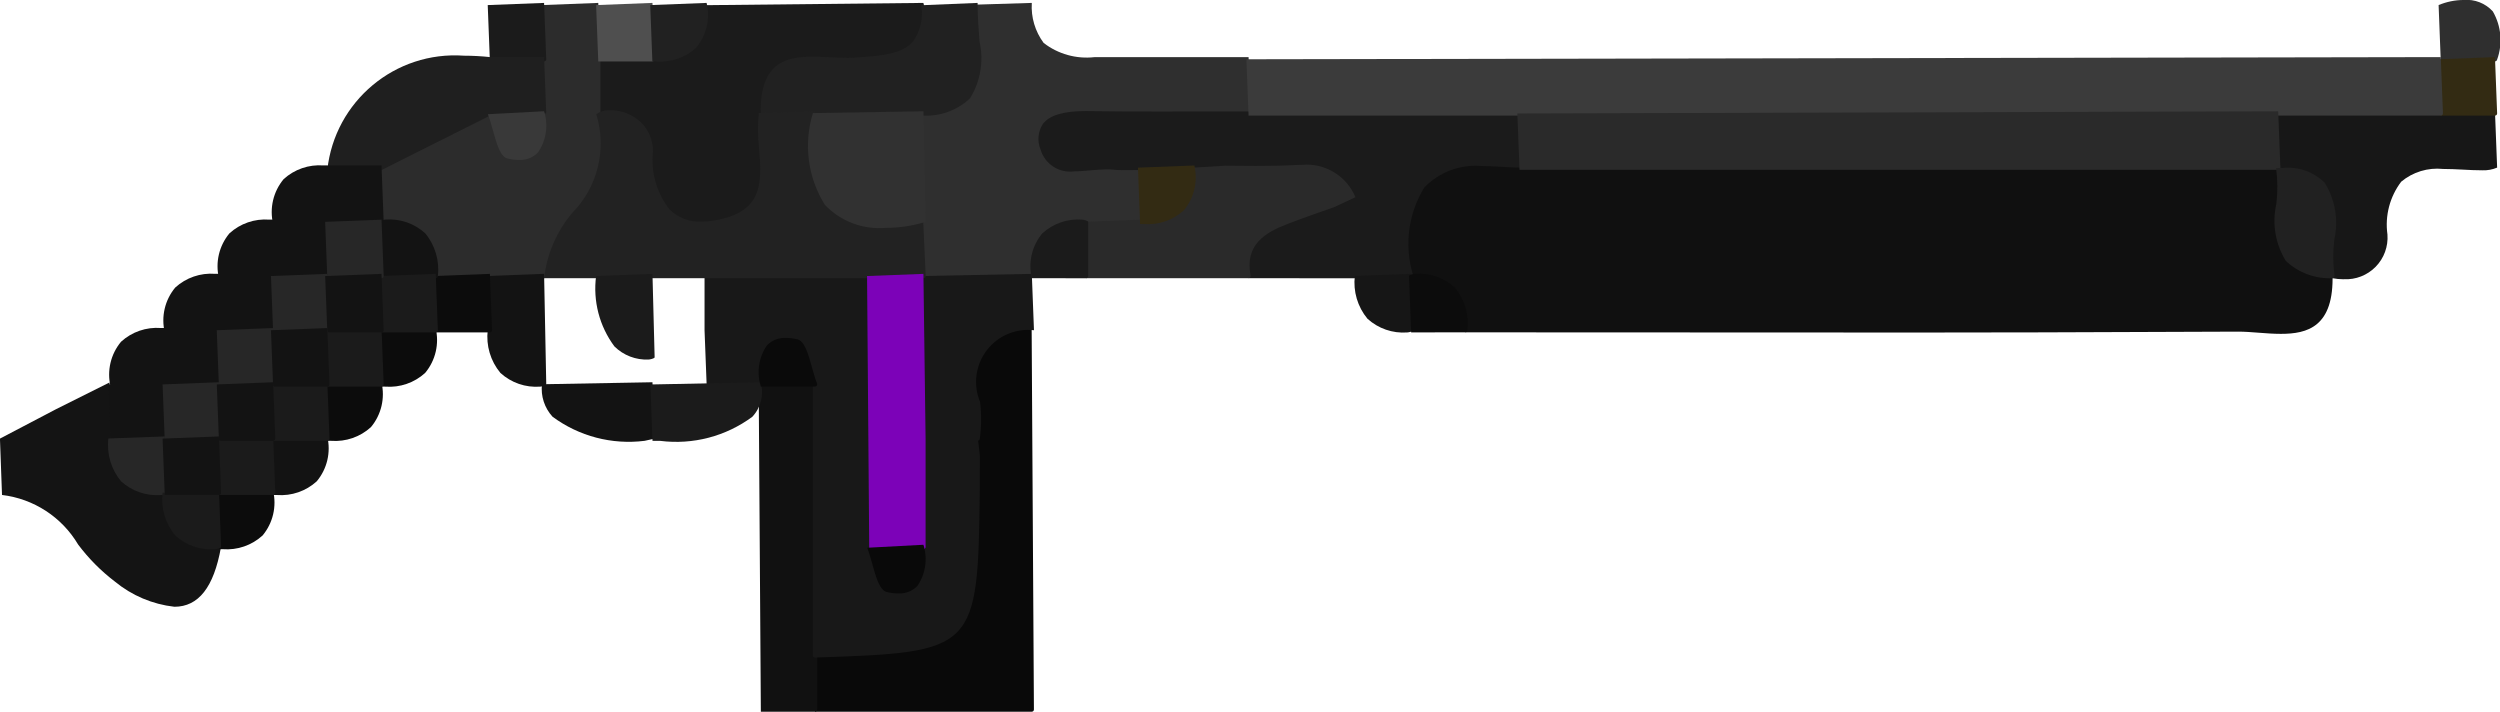
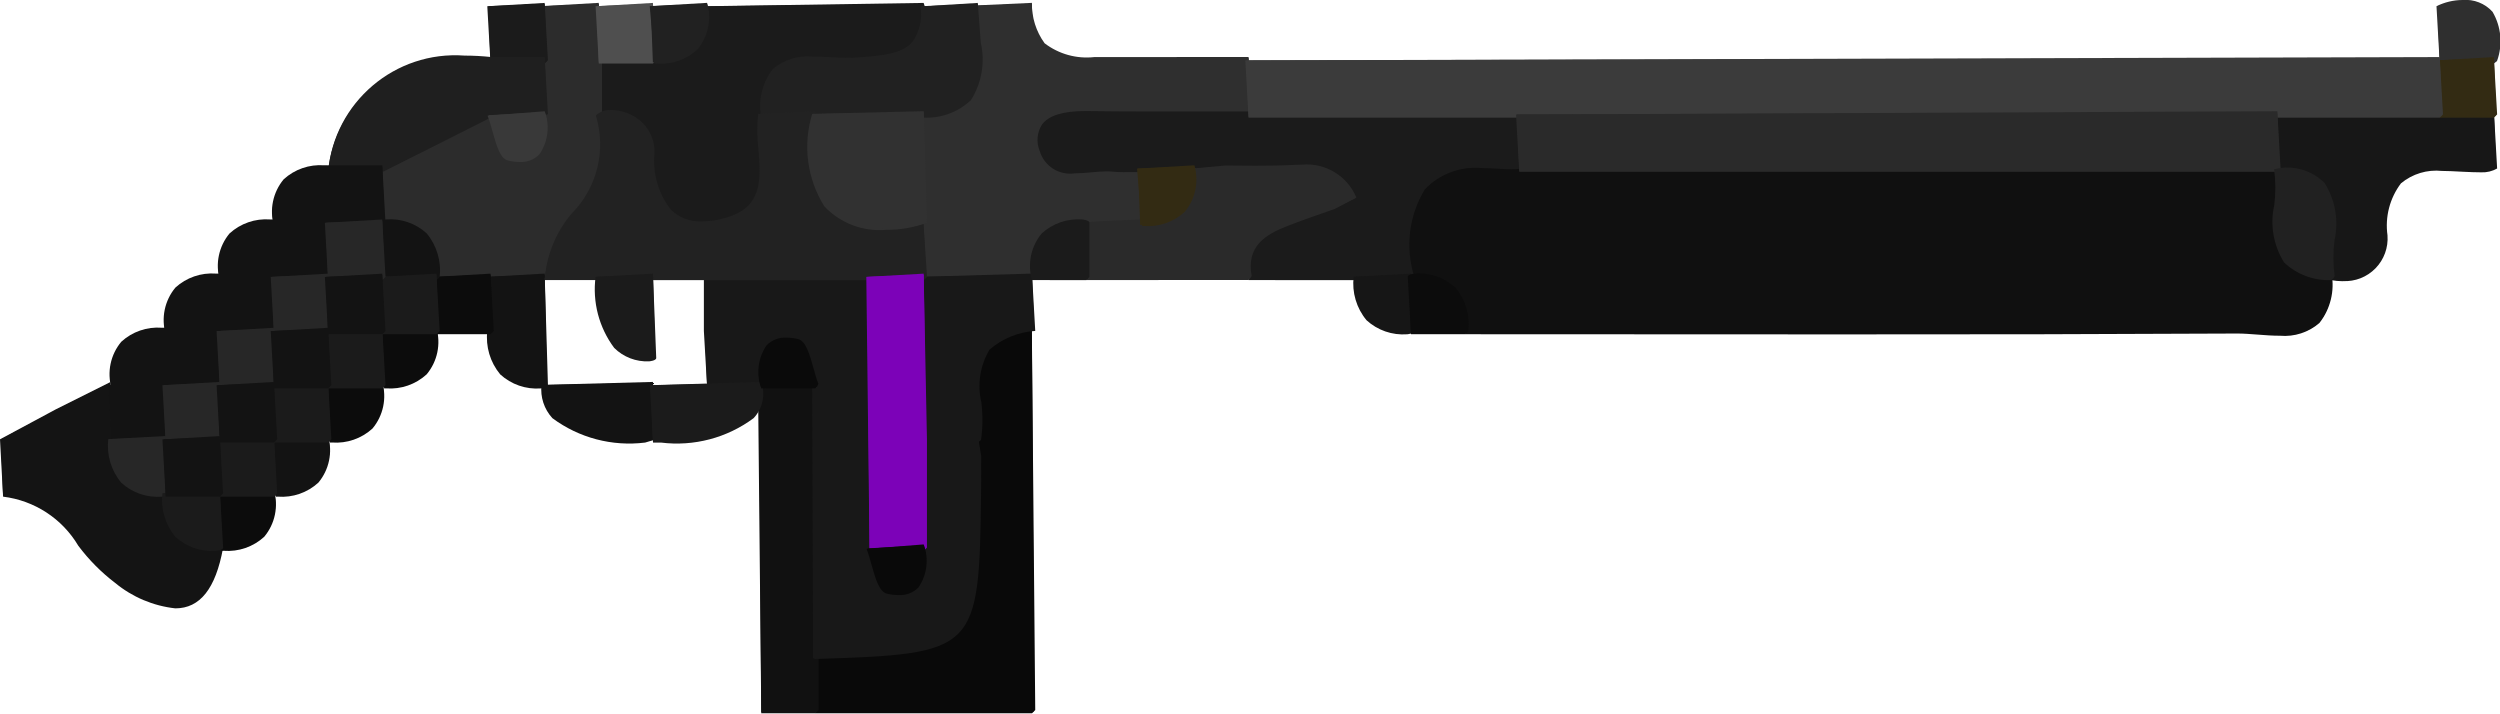
- <svg xmlns="http://www.w3.org/2000/svg" id="Layer_1" data-name="Layer 1" viewBox="0 0 46.133 13.134">
+ <svg xmlns="http://www.w3.org/2000/svg" id="Layer_1" data-name="Layer 1" viewBox="0 0 46.173 13.173">
  <defs>
    <style>.cls-1{fill:#2f2f2f;}.cls-2{fill:#1b1b1b;}.cls-3{fill:#2c2c2c;}.cls-4{fill:#090909;}.cls-5{fill:#141414;}.cls-6{fill:#171717;}.cls-7{fill:#111;}.cls-8{fill:#212121;}.cls-9{fill:#4f4f4f;}.cls-10{fill:#332b13;}.cls-11{fill:#101010;}.cls-12{fill:#2a2a2a;}.cls-13{fill:#181818;}.cls-14{fill:#161616;}.cls-15{fill:#0c0c0c;}.cls-16{fill:#131313;}.cls-17{fill:#1f1f1f;}.cls-18{fill:#3b3b3b;}.cls-19{fill:#222;}.cls-20{fill:#313131;}.cls-21{fill:#393939;}.cls-22{fill:#272727;}.cls-23{fill:#0a0a0a;}.cls-24{fill:#7c02b8;}</style>
  </defs>
-   <path class="cls-1" d="M305.707,399.005l-.04-1.04v-2a.96.96,0,0,0,.995-1.321,2.638,2.638,0,0,1,.006-.687l1.039-.032a1.121,1.121,0,0,0,.219.739,1.296,1.296,0,0,0,.936.262l2.845-.001.04,1.04-.903.042-.864.002q-.617,0-1.234-.008h-.004c-.431,0-.666.068-.77.209a.436.436,0,0,0-.027.398c.075.241.239.344.548.344.096,0,.197-.009.297-.018.102-.009.203-.018.299-.018a1.093,1.093,0,0,1,.128.006,1.698,1.698,0,0,0,.18.008l.309-.006.04,1.04-1.05.04a.807.807,0,0,0-.95.958.041.041,0,0,1-.011.029.04.04,0,0,1-.029.012Z" transform="translate(-288.6669 -393.8713)" />
-   <path class="cls-2" d="M301.608,398.042a.865.865,0,0,1-.641-.244,1.544,1.544,0,0,1-.333-1.128.662.662,0,0,0-.189-.476.742.742,0,0,0-.535-.208,1.026,1.026,0,0,0-.196.019l-.048-1.039,1.05-.04a.807.807,0,0,0,.95-.959l4.04-.042a.874.874,0,0,1-.133.765,1.471,1.471,0,0,1-1.046.319c-.123.009-.176.01-.229.01-.104,0-.211-.005-.319-.011-.108-.005-.216-.011-.321-.011-.545,0-.909.165-.913.968a2.889,2.889,0,0,0,.005.632c.046.573.094,1.165-.69,1.377A1.744,1.744,0,0,1,301.608,398.042Z" transform="translate(-288.6669 -393.8713)" />
-   <path class="cls-3" d="M296.707,399.005a1.207,1.207,0,0,0-.251-.772.904.904,0,0,0-.676-.229c-.022,0-.112-.017-.112-.039v-1l1.019-.534,1.003-.501a.808.808,0,0,1,.151.326c.055.198.124.443.213.463a.865.865,0,0,0,.192.024.373.373,0,0,0,.29-.111.893.893,0,0,0,.131-.664v-2.003l1.04-.04.04,1.04v1a1.903,1.903,0,0,1-.46,1.886,2.72,2.72,0,0,0-.541,1.119.04.04,0,0,1-.04.035Z" transform="translate(-288.6669 -393.8713)" />
-   <path class="cls-4" d="M303.707,407.005l-.04-1.04c2.964-.136,2.964-.136,3-3.042.003-.218 0-.958 0-.958a2.6,2.6,0,0,0,.005-.673,1.4,1.4,0,0,1,.176-1.05,1.178,1.178,0,0,1,.856-.317l.042,7.04a.04.04,0,0,1-.04.04Z" transform="translate(-288.6669 -393.8713)" />
-   <path class="cls-5" d="M291.885,405.068a2.095,2.095,0,0,1-1.098-.465,3.493,3.493,0,0,1-.678-.683,1.895,1.895,0,0,0-1.405-.915l-.038-1.04,1.022-.536,1-.5.058,1.036a.968.968,0,0,0,.211.732.901.901,0,0,0,.676.229.177.177,0,0,1,.065.012c.008.008.048.018.047.029a.966.966,0,0,0,.211.73.901.901,0,0,0,.676.229.165.165,0,0,1,.067.014c.008.01.047.021.045.032C292.612,404.709,292.33,405.068,291.885,405.068Z" transform="translate(-288.6669 -393.8713)" />
-   <path class="cls-6" d="M331.916,399.025a1.21,1.21,0,0,1-.216-.021,1.905,1.905,0,0,1-.038-.718,1.327,1.327,0,0,0-.156-.991,1.108,1.108,0,0,0-.801-.291l-.038-1.04,3.04-.04h1l.04,1.04a.633.633,0,0,1-.273.05c-.119,0-.243-.006-.366-.013-.121-.006-.242-.012-.36-.012a1.037,1.037,0,0,0-.771.235,1.31,1.31,0,0,0-.254.975.769.769,0,0,1-.806.825Z" transform="translate(-288.6669 -393.8713)" />
-   <path class="cls-7" d="M302.707,407.005l-.04-6.04,1.04-.04.04,5.04v1a.04.04,0,0,1-.04.04Z" transform="translate(-288.6669 -393.8713)" />
-   <path class="cls-8" d="M302.707,396.005c-.035-.961.44-1.088.953-1.088.106,0,.216.005.325.011.106.005.213.011.315.011.051,0,.102-.001.151-.005.478-.033.859-.06,1.063-.296a.89.89,0,0,0,.153-.67l1.04-.043c-0.0.248.017.484.035.712a1.4,1.4,0,0,1-.176,1.05,1.177,1.177,0,0,1-.856.318h-3.002Z" transform="translate(-288.6669 -393.8713)" />
-   <path class="cls-2" d="M297.707,395.005l-.04-1.04,1.04-.04.04,1.04a.04.04,0,0,1-.04.04Z" transform="translate(-288.6669 -393.8713)" />
-   <path class="cls-9" d="M299.707,395.005l-.04-1.04,1.04-.04.04,1.04a.04.04,0,0,1-.04.04Z" transform="translate(-288.6669 -393.8713)" />
-   <path class="cls-8" d="M300.705,395.005l-.039-1.04,1.04-.04a.948.948,0,0,1-.194.828.98.98,0,0,1-.734.253Z" transform="translate(-288.6669 -393.8713)" />
-   <path class="cls-1" d="M333.707,395.005l-.04-1.04a1.216,1.216,0,0,1,.462-.094.651.651,0,0,1,.538.21,1.058,1.058,0,0,1,.079.892.04.04,0,0,1-.039.031Z" transform="translate(-288.6669 -393.8713)" />
-   <path class="cls-10" d="M333.707,396.005l-.04-1.04,1.04-.04.04,1.04a.04.04,0,0,1-.04.04Z" transform="translate(-288.6669 -393.8713)" />
-   <path class="cls-11" d="M330.757,400.032c-.134,0-.273-.01-.41-.021-.13-.01-.258-.02-.378-.02q-3.653.019-7.284.016l-6.978-.003a1.212,1.212,0,0,0-.251-.773.907.907,0,0,0-.677-.229c-.02,0-.108-.012-.111-.031a2.05,2.05,0,0,1,.221-1.694,1.386,1.386,0,0,1,1.122-.424,3.88,3.88,0,0,1,.703.071l13.993-0a1.782,1.782,0,0,1,.045.718,1.327,1.327,0,0,0,.156.991,1.108,1.108,0,0,0,.801.291C331.741,399.906,331.243,400.032,330.757,400.032Z" transform="translate(-288.6669 -393.8713)" />
-   <path class="cls-2" d="M311.707,399.005c-.161-.658.262-.911.691-1.075.287-.11.576-.21.866-.312l.366-.128a.987.987,0,0,0-.937-.496l-.103.003c-.249.013-.5.017-.75.017l-1.135-.009-1.309.006a1.735,1.735,0,0,1-.188-.009,1.174,1.174,0,0,0-.119-.005c-.094,0-.193.009-.292.017-.103.009-.206.019-.304.019a.568.568,0,0,1-.624-.401.508.508,0,0,1,.039-.469c.12-.163.377-.242.786-.242.464.007.875.008,1.286.008l6.727-.003.04,1.04c-.301-.007-.53-.031-.736-.031a1.311,1.311,0,0,0-1.061.396,1.979,1.979,0,0,0-.204,1.628.039.039,0,0,1-.009.033.038.038,0,0,1-.03.015Z" transform="translate(-288.6669 -393.8713)" />
-   <path class="cls-12" d="M308.707,399.005l-.04-1.04,1.05-.04a.807.807,0,0,0,.95-.959l.608-.037.566.004c.249,0,.498-.004.746-.017l.106-.003a.974.974,0,0,1,.986.597l-.39.183c-.289.101-.578.201-.863.311-.419.16-.791.387-.682.953a.04.04,0,0,1-.008.033.041.041,0,0,1-.031.015Z" transform="translate(-288.6669 -393.8713)" />
-   <path class="cls-13" d="M305.707,402.005l-.04-3.04,2.04-.04.04,1.04a.959.959,0,0,0-.995,1.321,2.638,2.638,0,0,1-.006.687.04.04,0,0,1-.039.032Z" transform="translate(-288.6669 -393.8713)" />
-   <path class="cls-14" d="M314.635,400.006a.981.981,0,0,1-.734-.253,1.043,1.043,0,0,1-.233-.79l1.04-.039.04,1.04C314.747,399.988,314.657,400.006,314.635,400.006Z" transform="translate(-288.6669 -393.8713)" />
-   <path class="cls-15" d="M314.707,400.005l-.04-1.04c0-.022.09-.042.112-.042a.981.981,0,0,1,.734.253,1.044,1.044,0,0,1,.233.79.04.04,0,0,1-.04.038Z" transform="translate(-288.6669 -393.8713)" />
-   <path class="cls-2" d="M307.707,399.005a.948.948,0,0,1,.194-.828.98.98,0,0,1,.734-.253c.022,0,.112.02.112.042v1a.04.04,0,0,1-.04.04Z" transform="translate(-288.6669 -393.8713)" />
-   <path class="cls-13" d="M303.707,406.005a.041.041,0,0,1-.04-.04v-5a2.552,2.552,0,0,1-.093-.291c-.055-.197-.124-.442-.213-.463a.893.893,0,0,0-.192-.023.374.374,0,0,0-.29.11.893.893,0,0,0-.131.664l-1.04.043-.04-1.04v-1l3.04-.04.04,5.04a2.49,2.49,0,0,1,.093.291c.055.197.124.442.213.463a.892.892,0,0,0,.192.023h0a.374.374,0,0,0,.29-.11.893.893,0,0,0,.131-.664v-2.003l1.04-.04.041.345c.001.218.001.436-.001.654-.036,2.955-.064,2.984-3.038,3.081Z" transform="translate(-288.6669 -393.8713)" />
-   <path class="cls-16" d="M298.635,401.006a.979.979,0,0,1-.734-.253,1.043,1.043,0,0,1-.234-.79v-.999l1.04-.04.04,2.04C298.747,400.988,298.657,401.006,298.635,401.006Z" transform="translate(-288.6669 -393.8713)" />
-   <path class="cls-15" d="M296.707,400.005l-.04-1.04,1.04-.04.04,1.04a.04.04,0,0,1-.04.04Z" transform="translate(-288.6669 -393.8713)" />
-   <path class="cls-15" d="M295.705,401.005l-.039-1.04,1.04-.04a.947.947,0,0,1-.194.828.979.979,0,0,1-.734.253Z" transform="translate(-288.6669 -393.8713)" />
-   <path class="cls-15" d="M294.705,402.005l-.039-1.04,1.04-.04a.947.947,0,0,1-.194.828.979.979,0,0,1-.734.253Z" transform="translate(-288.6669 -393.8713)" />
-   <path class="cls-16" d="M300.562,402.006a2.362,2.362,0,0,1-1.699-.445.761.761,0,0,1-.195-.599l2.039-.037.04,1.04Z" transform="translate(-288.6669 -393.8713)" />
-   <path class="cls-2" d="M300.707,402.006l-.039-1.04,2.037-.04a.669.669,0,0,1-.155.636,2.36,2.36,0,0,1-1.698.445Z" transform="translate(-288.6669 -393.8713)" />
-   <path class="cls-16" d="M293.705,403.005l-.039-1.04,1.04-.04a.947.947,0,0,1-.194.828.979.979,0,0,1-.734.253Z" transform="translate(-288.6669 -393.8713)" />
-   <path class="cls-15" d="M292.705,404.005l-.039-1.04,1.04-.04a.947.947,0,0,1-.194.828.979.979,0,0,1-.734.253Z" transform="translate(-288.6669 -393.8713)" />
-   <path class="cls-17" d="M294.707,397.005a2.368,2.368,0,0,1,2.522-2.106,4.578,4.578,0,0,1,.482.026l.996-0.0.04,1.04-1.04.04-1.982.996a.039.039,0,0,1-.018.004Z" transform="translate(-288.6669 -393.8713)" />
-   <path class="cls-16" d="M291.707,400.005a.948.948,0,0,1,.194-.828.98.98,0,0,1,.734-.253l1.072.001.04,1.04a.04.04,0,0,1-.04.04Z" transform="translate(-288.6669 -393.8713)" />
-   <path class="cls-16" d="M292.707,399.005a.948.948,0,0,1,.194-.828.98.98,0,0,1,.734-.253l1.072.001.04,1.04a.04.04,0,0,1-.04.04Z" transform="translate(-288.6669 -393.8713)" />
-   <path class="cls-16" d="M293.707,398.005a.948.948,0,0,1,.194-.828.98.98,0,0,1,.734-.253l1.072.001.04,1.04a.04.04,0,0,1-.04.04Z" transform="translate(-288.6669 -393.8713)" />
-   <path class="cls-16" d="M290.707,401.005a.947.947,0,0,1,.194-.828.979.979,0,0,1,.734-.253l1.072.001.04,1.04a.04.04,0,0,1-.04.04Z" transform="translate(-288.6669 -393.8713)" />
-   <path class="cls-18" d="M311.707,396.005l-.04-1.04,22.04-.04.04,1.04a.04.04,0,0,1-.04.04Z" transform="translate(-288.6669 -393.8713)" />
-   <path class="cls-19" d="M298.707,399.005a2.281,2.281,0,0,1,.514-1.199,1.827,1.827,0,0,0,.449-1.827.393.393,0,0,1,.241-.074.821.821,0,0,1,.592.232.74.74,0,0,1,.213.533,1.474,1.474,0,0,0,.31,1.071.788.788,0,0,0,.584.22,1.672,1.672,0,0,0,.433-.064c.72-.195.677-.729.631-1.294a2.91,2.91,0,0,1-.005-.645l1.04-.034a2.201,2.201,0,0,0,.243,1.676,1.311,1.311,0,0,0,1.061.396,3.814,3.814,0,0,0,.689-.071l.047,1.04a.04.04,0,0,1-.04.04Z" transform="translate(-288.6669 -393.8713)" />
-   <path class="cls-20" d="M305.011,398.076a1.386,1.386,0,0,1-1.122-.424,2.05,2.05,0,0,1-.221-1.694l2.04-.033.04,2.04A2.476,2.476,0,0,1,305.011,398.076Z" transform="translate(-288.6669 -393.8713)" />
-   <path class="cls-10" d="M309.705,398.005l-.039-1.04,1.04-.04a.948.948,0,0,1-.194.828.98.98,0,0,1-.734.253Z" transform="translate(-288.6669 -393.8713)" />
-   <path class="cls-21" d="M298.245,396.823a.961.961,0,0,1-.21-.026c-.136-.031-.202-.268-.272-.52-.03-.106-.059-.212-.093-.298l1.037-.055a.873.873,0,0,1-.113.761A.454.454,0,0,1,298.245,396.823Z" transform="translate(-288.6669 -393.8713)" />
-   <path class="cls-16" d="M295.707,399.005l-.04-1.04c0-.022.09-.042.112-.042a.979.979,0,0,1,.734.253,1.045,1.045,0,0,1,.234.79.04.04,0,0,1-.04.039Z" transform="translate(-288.6669 -393.8713)" />
-   <path class="cls-16" d="M290.707,402.005l-.04-1.04,1.04-.04.04,1.04a.04.04,0,0,1-.04.04Z" transform="translate(-288.6669 -393.8713)" />
-   <path class="cls-22" d="M291.635,403.006a.979.979,0,0,1-.734-.253,1.044,1.044,0,0,1-.234-.79l1.04-.038.04,1.04C291.747,402.988,291.657,403.006,291.635,403.006Z" transform="translate(-288.6669 -393.8713)" />
-   <path class="cls-2" d="M292.635,404.006a.979.979,0,0,1-.734-.253,1.044,1.044,0,0,1-.234-.79l1.04-.038.04,1.04C292.747,403.988,292.657,404.006,292.635,404.006Z" transform="translate(-288.6669 -393.8713)" />
-   <path class="cls-12" d="M316.707,397.005l-.04-1.04,14.04-.04.04,1.04a.04.04,0,0,1-.04.04Z" transform="translate(-288.6669 -393.8713)" />
-   <path class="cls-8" d="M331.705,399.005a1.176,1.176,0,0,1-.856-.318,1.403,1.403,0,0,1-.177-1.05,2.596,2.596,0,0,0-.004-.664c.043-.002.085-.003.126-.003a.965.965,0,0,1,.771.273,1.403,1.403,0,0,1,.177,1.05,2.596,2.596,0,0,0,.004.664.039.039,0,0,1-.009.034.04.04,0,0,1-.03.014Z" transform="translate(-288.6669 -393.8713)" />
-   <path class="cls-23" d="M302.707,401.005a.874.874,0,0,1,.113-.762.456.456,0,0,1,.349-.136.933.933,0,0,1,.21.025c.136.03.202.269.272.52.03.105.059.212.093.298a.04.04,0,0,1-.004.037.041.041,0,0,1-.033.018Z" transform="translate(-288.6669 -393.8713)" />
-   <path class="cls-24" d="M304.707,404.005l-.04-5.04,1.04-.04.04,3.04v2a.04.04,0,0,1-.04.04Z" transform="translate(-288.6669 -393.8713)" />
-   <path class="cls-4" d="M305.245,404.822a.933.933,0,0,1-.21-.025c-.136-.03-.202-.269-.272-.52-.03-.105-.059-.212-.093-.298l1.037-.055a.874.874,0,0,1-.113.762A.456.456,0,0,1,305.245,404.822Z" transform="translate(-288.6669 -393.8713)" />
-   <path class="cls-2" d="M295.707,400.005l-.04-1.04,1.04-.04.04,1.04a.04.04,0,0,1-.04.04Z" transform="translate(-288.6669 -393.8713)" />
-   <path class="cls-2" d="M294.707,401.005l-.04-1.04,1.04-.04.04,1.04a.04.04,0,0,1-.04.04Z" transform="translate(-288.6669 -393.8713)" />
-   <path class="cls-2" d="M293.707,402.005l-.04-1.04,1.04-.04.04,1.04a.04.04,0,0,1-.04.04Z" transform="translate(-288.6669 -393.8713)" />
-   <path class="cls-2" d="M292.707,403.005l-.04-1.04,1.04-.04.04,1.04a.04.04,0,0,1-.04.04Z" transform="translate(-288.6669 -393.8713)" />
-   <path class="cls-22" d="M293.707,400.005l-.04-1.04,1.04-.04.04,1.04a.04.04,0,0,1-.04.04Z" transform="translate(-288.6669 -393.8713)" />
-   <path class="cls-22" d="M292.707,401.005l-.04-1.04,1.04-.04.04,1.04a.04.04,0,0,1-.04.04Z" transform="translate(-288.6669 -393.8713)" />
-   <path class="cls-22" d="M294.707,399.005l-.04-1.04,1.04-.04.04,1.04a.04.04,0,0,1-.04.04Z" transform="translate(-288.6669 -393.8713)" />
-   <path class="cls-22" d="M291.707,402.005l-.04-1.04,1.04-.04.04,1.04a.04.04,0,0,1-.04.04Z" transform="translate(-288.6669 -393.8713)" />
-   <path class="cls-2" d="M300.635,400.506a.842.842,0,0,1-.63-.242,1.787,1.787,0,0,1-.338-1.3l1.04-.039.04,1.539C300.747,400.487,300.657,400.506,300.635,400.506Z" transform="translate(-288.6669 -393.8713)" />
-   <path class="cls-16" d="M291.707,403.005l-.04-1.04,1.04-.04.04,1.04a.04.04,0,0,1-.04.04Z" transform="translate(-288.6669 -393.8713)" />
-   <path class="cls-16" d="M294.707,400.005l-.04-1.04,1.04-.04.04,1.04a.04.04,0,0,1-.04.04Z" transform="translate(-288.6669 -393.8713)" />
-   <path class="cls-16" d="M293.707,401.005l-.04-1.04,1.04-.04.04,1.04a.04.04,0,0,1-.04.04Z" transform="translate(-288.6669 -393.8713)" />
-   <path class="cls-16" d="M292.707,402.005l-.04-1.04,1.04-.04.04,1.04a.04.04,0,0,1-.04.04Z" transform="translate(-288.6669 -393.8713)" />
+   <path class="cls-1" d="M305.707,399.024l-.06-1.059v-2.001a1.42,1.42,0,0,0,.843-.344,1.318,1.318,0,0,0,.151-.976,2.644,2.644,0,0,1,.007-.692l1.058-.048a1.225,1.225,0,0,0,.234.746,1.277,1.277,0,0,0,.921.255l2.846-.001.06,1.059-.922.062-.865.002q-.617,0-1.233-.008c-.417,0-.656.064-.757.201a.414.414,0,0,0-.024.38c.072.231.23.331.528.331.087,0,.178-.009.268-.017.131-.011.232-.02.329-.02a1.111,1.111,0,0,1,.13.007c.059.006.119.008.178.008l.31-.006.06,1.059c-.019.021-1.066.061-1.069.061a.961.961,0,0,0-.725.222.949.949,0,0,0-.206.717l-.06.062Z" transform="translate(-288.647 -393.8511)" />
+   <path class="cls-1" d="M305.707,399.005l-.04-1.04v-2a.96.96,0,0,0,.995-1.321,2.638,2.638,0,0,1,.006-.687l1.039-.032a1.121,1.121,0,0,0,.219.739,1.296,1.296,0,0,0,.936.262l2.845-.001.04,1.04-.903.042-.864.002q-.617,0-1.234-.008h-.004c-.431,0-.666.068-.77.209a.436.436,0,0,0-.027.398c.075.241.239.344.548.344.096,0,.197-.009.297-.018.102-.009.203-.018.299-.018a1.093,1.093,0,0,1,.128.006,1.698,1.698,0,0,0,.18.008l.309-.006.04,1.04-1.05.04a.807.807,0,0,0-.95.958.041.041,0,0,1-.011.029.04.04,0,0,1-.029.012Z" transform="translate(-288.647 -393.8511)" />
+   <path class="cls-2" d="M301.608,398.062a.884.884,0,0,1-.655-.25,1.562,1.562,0,0,1-.338-1.142.647.647,0,0,0-.184-.463.726.726,0,0,0-.521-.202,1.024,1.024,0,0,0-.192.019l-.072-1.058c.019-.021,1.066-.061,1.07-.061a.788.788,0,0,0,.93-.938l4.06-.062a.87.87,0,0,1-.118.798,1.483,1.483,0,0,1-1.06.326c-.124.009-.177.01-.23.01-.104,0-.211-.005-.32-.011-.125-.006-.224-.011-.32-.011-.533,0-.889.161-.893.948a2.875,2.875,0,0,0,.005.631c.047.581.096,1.182-.705,1.398A1.752,1.752,0,0,1,301.608,398.062Z" transform="translate(-288.647 -393.8511)" />
+   <path class="cls-2" d="M301.608,398.042a.865.865,0,0,1-.641-.244,1.544,1.544,0,0,1-.333-1.128.662.662,0,0,0-.189-.476.742.742,0,0,0-.535-.208,1.026,1.026,0,0,0-.196.019l-.048-1.039,1.05-.04a.807.807,0,0,0,.95-.959l4.04-.042a.874.874,0,0,1-.133.765,1.471,1.471,0,0,1-1.046.319c-.123.009-.176.01-.229.01-.104,0-.211-.005-.319-.011-.108-.005-.216-.011-.321-.011-.545,0-.909.165-.913.968a2.889,2.889,0,0,0,.005.632c.046.573.094,1.165-.69,1.377A1.744,1.744,0,0,1,301.608,398.042Z" transform="translate(-288.647 -393.8511)" />
+   <path class="cls-3" d="M296.707,399.024a1.323,1.323,0,0,0-.266-.778.885.885,0,0,0-.662-.223c-.001,0-.132-.009-.132-.059v-1l1.029-.552,1.004-.502a.681.681,0,0,1,.178.335c.049.177.122.437.199.453a.835.835,0,0,0,.188.024.354.354,0,0,0,.275-.105.876.876,0,0,0,.126-.649v-2.004l1.059-.06.061,1.059v1.001a1.914,1.914,0,0,1-.463,1.898,2.688,2.688,0,0,0-.537,1.11l-.06.051Z" transform="translate(-288.647 -393.8511)" />
+   <path class="cls-3" d="M296.707,399.005a1.207,1.207,0,0,0-.251-.772.904.904,0,0,0-.676-.229c-.022,0-.112-.017-.112-.039v-1l1.019-.534,1.003-.501a.808.808,0,0,1,.151.326c.055.198.124.443.213.463a.865.865,0,0,0,.192.024.373.373,0,0,0,.29-.111.893.893,0,0,0,.131-.664v-2.003l1.04-.04.04,1.04v1a1.903,1.903,0,0,1-.46,1.886,2.72,2.72,0,0,0-.541,1.119.04.04,0,0,1-.04.035Z" transform="translate(-288.647 -393.8511)" />
+   <path class="cls-4" d="M303.707,407.024l-.06-1.059c2.964-.156,2.964-.156,3-3.043.003-.218.001-.958.001-.958a2.658,2.658,0,0,0,.005-.671,1.415,1.415,0,0,1,.182-1.065,1.193,1.193,0,0,1,.869-.323l.063,7.06-.06.06Z" transform="translate(-288.647 -393.8511)" />
+   <path class="cls-4" d="M303.707,407.005l-.04-1.04c2.964-.136,2.964-.136,3-3.042.003-.218 0-.958 0-.958a2.6,2.6,0,0,0,.005-.673,1.4,1.4,0,0,1,.176-1.05,1.178,1.178,0,0,1,.856-.317l.042,7.04a.04.04,0,0,1-.04.04Z" transform="translate(-288.647 -393.8511)" />
+   <path class="cls-5" d="M291.885,405.087a2.11,2.11,0,0,1-1.109-.468,3.522,3.522,0,0,1-.682-.687,1.88,1.88,0,0,0-1.39-.908l-.057-1.059,1.033-.555,1-.5.087,1.053a.953.953,0,0,0,.206.72.884.884,0,0,0,.662.223l.112.061.02.001a.947.947,0,0,0,.206.716.884.884,0,0,0,.662.223l.131.069C292.629,404.724,292.341,405.087,291.885,405.087Z" transform="translate(-288.647 -393.8511)" />
+   <path class="cls-5" d="M291.885,405.068a2.095,2.095,0,0,1-1.098-.465,3.493,3.493,0,0,1-.678-.683,1.895,1.895,0,0,0-1.405-.915l-.038-1.04,1.022-.536,1-.5.058,1.036a.968.968,0,0,0,.211.732.901.901,0,0,0,.676.229.177.177,0,0,1,.065.012c.008.008.048.018.047.029a.966.966,0,0,0,.211.73.901.901,0,0,0,.676.229.165.165,0,0,1,.067.014c.008.01.047.021.045.032C292.612,404.709,292.33,405.068,291.885,405.068Z" transform="translate(-288.647 -393.8511)" />
+   <path class="cls-6" d="M331.916,399.045a1.26,1.26,0,0,1-.22-.021,1.744,1.744,0,0,1-.055-.736,1.32,1.32,0,0,0-.15-.98,1.095,1.095,0,0,0-.787-.284l-.057-1.059,3.06-.061h1l.06,1.059a.542.542,0,0,1-.293.071c-.104,0-.213-.005-.321-.01-.197-.01-.303-.016-.405-.016a1.017,1.017,0,0,0-.757.229,1.296,1.296,0,0,0-.249.96.787.787,0,0,1-.825.846Z" transform="translate(-288.647 -393.8511)" />
+   <path class="cls-6" d="M331.916,399.025a1.21,1.21,0,0,1-.216-.021,1.905,1.905,0,0,1-.038-.718,1.327,1.327,0,0,0-.156-.991,1.108,1.108,0,0,0-.801-.291l-.038-1.04,3.04-.04h1l.04,1.04a.633.633,0,0,1-.273.05c-.119,0-.243-.006-.366-.013-.121-.006-.242-.012-.36-.012a1.037,1.037,0,0,0-.771.235,1.31,1.31,0,0,0-.254.975.769.769,0,0,1-.806.825Z" transform="translate(-288.647 -393.8511)" />
+   <polygon class="cls-7" points="14.06 13.173 14 7.114 15.059 7.054 15.12 12.114 15.12 13.114 15.06 13.173 14.06 13.173" />
+   <path class="cls-7" d="M302.707,407.005l-.04-6.04,1.04-.04.04,5.04v1a.04.04,0,0,1-.04.04Z" transform="translate(-288.647 -393.8511)" />
+   <path class="cls-8" d="M302.707,396.024a1.113,1.113,0,0,1,.213-.897.985.985,0,0,1,.74-.23c.107,0,.216.005.326.011.106.005.212.011.314.011.051,0,.101-.001.149-.005.476-.033.851-.059,1.05-.29a.87.87,0,0,0,.148-.655l1.059-.064c.02.268.037.503.055.731a1.407,1.407,0,0,1-.181,1.064,1.193,1.193,0,0,1-.87.324H302.707Z" transform="translate(-288.647 -393.8511)" />
+   <path class="cls-8" d="M302.707,396.005c-.035-.961.44-1.088.953-1.088.106,0,.216.005.325.011.106.005.213.011.315.011.051,0,.102-.001.151-.005.478-.033.859-.06,1.063-.296a.89.89,0,0,0,.153-.67l1.04-.043c-0.0.248.017.484.035.712a1.4,1.4,0,0,1-.176,1.05,1.177,1.177,0,0,1-.856.318h-3.002Z" transform="translate(-288.647 -393.8511)" />
+   <polygon class="cls-2" points="9.06 1.174 9 0.115 10.059 0.054 10.12 1.113 10.06 1.174 9.06 1.174" />
+   <path class="cls-2" d="M297.707,395.005l-.04-1.04,1.04-.04.04,1.04a.04.04,0,0,1-.04.04Z" transform="translate(-288.647 -393.8511)" />
+   <polygon class="cls-9" points="11.06 1.174 11 0.115 12.059 0.054 12.12 1.113 12.06 1.174 11.06 1.174" />
+   <path class="cls-9" d="M299.707,395.005l-.04-1.04,1.04-.04.04,1.04a.04.04,0,0,1-.04.04Z" transform="translate(-288.647 -393.8511)" />
+   <path class="cls-8" d="M300.742,395.025l-.095-1.06,1.059-.061a.935.935,0,0,1-.179.862.998.998,0,0,1-.748.26Z" transform="translate(-288.647 -393.8511)" />
+   <path class="cls-8" d="M300.705,395.005l-.039-1.04,1.04-.04a.948.948,0,0,1-.194.828.98.98,0,0,1-.734.253Z" transform="translate(-288.647 -393.8511)" />
+   <path class="cls-1" d="M333.707,395.025l-.06-1.059a1.095,1.095,0,0,1,.481-.115.669.669,0,0,1,.554.218,1.074,1.074,0,0,1,.083.909l-.059.047Z" transform="translate(-288.647 -393.8511)" />
+   <path class="cls-1" d="M333.707,395.005l-.04-1.04a1.216,1.216,0,0,1,.462-.094.651.651,0,0,1,.538.21,1.058,1.058,0,0,1,.079.892.04.04,0,0,1-.039.031Z" transform="translate(-288.647 -393.8511)" />
+   <polygon class="cls-10" points="45.06 2.173 45 1.115 46.059 1.054 46.12 2.113 46.06 2.173 45.06 2.173" />
+   <path class="cls-10" d="M333.707,396.005l-.04-1.04,1.04-.04.04,1.04a.04.04,0,0,1-.04.04Z" transform="translate(-288.647 -393.8511)" />
+   <path class="cls-11" d="M330.757,400.052c-.135,0-.274-.01-.412-.021-.133-.01-.258-.02-.376-.02q-3.653.019-7.284.016l-6.978-.003a1.31,1.31,0,0,0-.266-.778.887.887,0,0,0-.662-.223c-.001,0-.124-.006-.131-.048a2.067,2.067,0,0,1,.225-1.71,1.404,1.404,0,0,1,1.138-.431,3.928,3.928,0,0,1,.707.071l13.989-.001a1.596,1.596,0,0,1,.065.736,1.322,1.322,0,0,0,.15.98,1.094,1.094,0,0,0,.787.283,1.138,1.138,0,0,1-.224.913A.98.98,0,0,1,330.757,400.052Z" transform="translate(-288.647 -393.8511)" />
+   <path class="cls-11" d="M330.757,400.032c-.134,0-.273-.01-.41-.021-.13-.01-.258-.02-.378-.02q-3.653.019-7.284.016l-6.978-.003a1.212,1.212,0,0,0-.251-.773.907.907,0,0,0-.677-.229c-.02,0-.108-.012-.111-.031a2.05,2.05,0,0,1,.221-1.694,1.386,1.386,0,0,1,1.122-.424,3.88,3.88,0,0,1,.703.071l13.993-0a1.782,1.782,0,0,1,.045.718,1.327,1.327,0,0,0,.156.991,1.108,1.108,0,0,0,.801.291C331.741,399.906,331.243,400.032,330.757,400.032Z" transform="translate(-288.647 -393.8511)" />
+   <path class="cls-2" d="M311.707,399.024c-.183-.682.244-.944.685-1.113.269-.103.539-.197.811-.292l.422-.147a1.029,1.029,0,0,0-.93-.458l-.102.003c-.249.013-.501.017-.751.017l-1.135-.009-1.31.006a1.774,1.774,0,0,1-.19-.009,1.136,1.136,0,0,0-.117-.006c-.092,0-.189.009-.287.018-.124.011-.219.019-.31.019a.586.586,0,0,1-.644-.415.53.53,0,0,1,.042-.486c.125-.168.387-.25.803-.25.464.007.875.008,1.286.008l6.727-.003.06,1.059a2.016,2.016,0,0,1-.207.011c-.075,0-.143-.004-.206-.008-.125-.007-.237-.014-.343-.014a1.292,1.292,0,0,0-1.045.389,1.961,1.961,0,0,0-.2,1.612l-.059.07Z" transform="translate(-288.647 -393.8511)" />
+   <path class="cls-2" d="M311.707,399.005c-.161-.658.262-.911.691-1.075.287-.11.576-.21.866-.312l.366-.128a.987.987,0,0,0-.937-.496l-.103.003c-.249.013-.5.017-.75.017l-1.135-.009-1.309.006a1.735,1.735,0,0,1-.188-.009,1.174,1.174,0,0,0-.119-.005c-.094,0-.193.009-.292.017-.103.009-.206.019-.304.019a.568.568,0,0,1-.624-.401.508.508,0,0,1,.039-.469c.12-.163.377-.242.786-.242.464.007.875.008,1.286.008l6.727-.003.04,1.04c-.301-.007-.53-.031-.736-.031a1.311,1.311,0,0,0-1.061.396,1.979,1.979,0,0,0-.204,1.628.039.039,0,0,1-.009.033.038.038,0,0,1-.03.015Z" transform="translate(-288.647 -393.8511)" />
+   <path class="cls-12" d="M308.707,399.024l-.06-1.059c.019-.021,1.065-.061,1.069-.061a.938.938,0,0,0,.724-.222.953.953,0,0,0,.207-.716l.627-.058.567.004c.249,0,.497-.004.745-.017l.106-.003a.993.993,0,0,1,1.006.608l-.399.21c-.292.102-.58.201-.865.311-.41.157-.775.378-.669.93l-.059.071Z" transform="translate(-288.647 -393.8511)" />
+   <path class="cls-12" d="M308.707,399.005l-.04-1.04,1.05-.04a.807.807,0,0,0,.95-.959l.608-.037.566.004c.249,0,.498-.004.746-.017l.106-.003a.974.974,0,0,1,.986.597l-.39.183c-.289.101-.578.201-.863.311-.419.16-.791.387-.682.953a.04.04,0,0,1-.008.033.041.041,0,0,1-.031.015Z" transform="translate(-288.647 -393.8511)" />
+   <path class="cls-13" d="M305.707,402.024l-.06-3.06,2.06-.06.06,1.059a1.429,1.429,0,0,0-.844.345,1.316,1.316,0,0,0-.151.976,2.64,2.64,0,0,1-.006.692l-.059.048Z" transform="translate(-288.647 -393.8511)" />
+   <path class="cls-13" d="M305.707,402.005l-.04-3.04,2.04-.04.04,1.04a.959.959,0,0,0-.995,1.321,2.638,2.638,0,0,1-.006.687.04.04,0,0,1-.039.032Z" transform="translate(-288.647 -393.8511)" />
+   <path class="cls-14" d="M314.635,400.025a1,1,0,0,1-.749-.259,1.06,1.06,0,0,1-.238-.804l1.059-.058.061,1.059C314.767,400.015,314.636,400.025,314.635,400.025Z" transform="translate(-288.647 -393.8511)" />
+   <path class="cls-14" d="M314.635,400.006a.981.981,0,0,1-.734-.253,1.043,1.043,0,0,1-.233-.79l1.04-.039.04,1.04C314.747,399.988,314.657,400.006,314.635,400.006Z" transform="translate(-288.647 -393.8511)" />
+   <path class="cls-15" d="M314.707,400.024l-.06-1.059c0-.05.131-.062.132-.062a1,1,0,0,1,.749.259,1.063,1.063,0,0,1,.238.805l-.06.057Z" transform="translate(-288.647 -393.8511)" />
+   <path class="cls-15" d="M314.707,400.005l-.04-1.04c0-.022.09-.042.112-.042a.981.981,0,0,1,.734.253,1.044,1.044,0,0,1,.233.79.04.04,0,0,1-.04.038Z" transform="translate(-288.647 -393.8511)" />
+   <path class="cls-2" d="M307.707,399.024a.941.941,0,0,1,.179-.861,1,1,0,0,1,.749-.259c.001,0,.132.012.132.061v1l-.06.06Z" transform="translate(-288.647 -393.8511)" />
+   <path class="cls-2" d="M307.707,399.005a.948.948,0,0,1,.194-.828.98.98,0,0,1,.734-.253c.022,0,.112.02.112.042v1a.04.04,0,0,1-.04.04Z" transform="translate(-288.647 -393.8511)" />
+   <path class="cls-13" d="M303.665,406.007l-.018-5.042a1.993,1.993,0,0,1-.087-.267c-.054-.19-.126-.45-.204-.468a.848.848,0,0,0-.188-.023.354.354,0,0,0-.275.104.876.876,0,0,0-.126.648l-1.059.064-.061-1.059v-1.001l3.06-.06.061,5.06a2.095,2.095,0,0,1,.091.279c.05.178.122.438.2.455a.848.848,0,0,0,.188.023.354.354,0,0,0,.275-.104.876.876,0,0,0,.126-.648v-2.005l1.059-.06.061.362c.001.22.002.438-.001.656-.035,2.975-.063,3.004-3.057,3.101h-0A.18.18,0,0,1,303.665,406.007Z" transform="translate(-288.647 -393.8511)" />
+   <path class="cls-13" d="M303.707,406.005a.041.041,0,0,1-.04-.04v-5a2.552,2.552,0,0,1-.093-.291c-.055-.197-.124-.442-.213-.463a.893.893,0,0,0-.192-.023.374.374,0,0,0-.29.11.893.893,0,0,0-.131.664l-1.04.043-.04-1.04v-1l3.04-.04.04,5.04a2.49,2.49,0,0,1,.093.291c.055.197.124.442.213.463a.892.892,0,0,0,.192.023h0a.374.374,0,0,0,.29-.11.893.893,0,0,0,.131-.664v-2.003l1.04-.04.041.345c.001.218.001.436-.001.654-.036,2.955-.064,2.984-3.038,3.081Z" transform="translate(-288.647 -393.8511)" />
+   <path class="cls-16" d="M298.635,401.025a.998.998,0,0,1-.749-.259,1.064,1.064,0,0,1-.239-.804v-.998l1.059-.06.061,2.06C298.767,401.015,298.636,401.025,298.635,401.025Z" transform="translate(-288.647 -393.8511)" />
+   <path class="cls-16" d="M298.635,401.006a.979.979,0,0,1-.734-.253,1.043,1.043,0,0,1-.234-.79v-.999l1.04-.04.04,2.04C298.747,400.988,298.657,401.006,298.635,401.006Z" transform="translate(-288.647 -393.8511)" />
+   <polygon class="cls-15" points="8.06 6.173 8 5.115 9.059 5.054 9.12 6.113 9.06 6.173 8.06 6.173" />
+   <path class="cls-15" d="M296.707,400.005l-.04-1.04,1.04-.04.04,1.04a.04.04,0,0,1-.04.04Z" transform="translate(-288.647 -393.8511)" />
+   <path class="cls-15" d="M295.742,401.025l-.095-1.06,1.059-.061a.933.933,0,0,1-.179.861.996.996,0,0,1-.748.259Z" transform="translate(-288.647 -393.8511)" />
+   <path class="cls-15" d="M295.705,401.005l-.039-1.04,1.04-.04a.947.947,0,0,1-.194.828.979.979,0,0,1-.734.253Z" transform="translate(-288.647 -393.8511)" />
+   <path class="cls-15" d="M294.742,402.025l-.095-1.06,1.059-.061a.933.933,0,0,1-.179.861.996.996,0,0,1-.748.259Z" transform="translate(-288.647 -393.8511)" />
+   <path class="cls-15" d="M294.705,402.005l-.039-1.04,1.04-.04a.947.947,0,0,1-.194.828.979.979,0,0,1-.734.253Z" transform="translate(-288.647 -393.8511)" />
+   <path class="cls-16" d="M300.562,402.025a2.378,2.378,0,0,1-1.713-.451.782.782,0,0,1-.201-.614l2.058-.055.061,1.059Z" transform="translate(-288.647 -393.8511)" />
+   <path class="cls-16" d="M300.562,402.006a2.362,2.362,0,0,1-1.699-.445.761.761,0,0,1-.195-.599l2.039-.037.04,1.04Z" transform="translate(-288.647 -393.8511)" />
+   <path class="cls-2" d="M300.708,402.025l-.059-1.059,2.057-.061a.657.657,0,0,1-.14.669,2.376,2.376,0,0,1-1.712.451Z" transform="translate(-288.647 -393.8511)" />
+   <path class="cls-2" d="M300.707,402.006l-.039-1.04,2.037-.04a.669.669,0,0,1-.155.636,2.36,2.36,0,0,1-1.698.445Z" transform="translate(-288.647 -393.8511)" />
+   <path class="cls-16" d="M293.742,403.025l-.095-1.06,1.059-.061a.933.933,0,0,1-.179.861.996.996,0,0,1-.748.259Z" transform="translate(-288.647 -393.8511)" />
+   <path class="cls-16" d="M293.705,403.005l-.039-1.04,1.04-.04a.947.947,0,0,1-.194.828.979.979,0,0,1-.734.253Z" transform="translate(-288.647 -393.8511)" />
+   <path class="cls-15" d="M292.742,404.025l-.095-1.06,1.059-.061a.933.933,0,0,1-.179.861.996.996,0,0,1-.748.259Z" transform="translate(-288.647 -393.8511)" />
+   <path class="cls-15" d="M292.705,404.005l-.039-1.04,1.04-.04a.947.947,0,0,1-.194.828.979.979,0,0,1-.734.253Z" transform="translate(-288.647 -393.8511)" />
+   <path class="cls-17" d="M294.707,397.024a2.358,2.358,0,0,1,2.522-2.146,4.617,4.617,0,0,1,.484.026l.994-0.0.06,1.059-1.059.061-1.974.994-.027.006Z" transform="translate(-288.647 -393.8511)" />
+   <path class="cls-17" d="M294.707,397.005a2.368,2.368,0,0,1,2.522-2.106,4.578,4.578,0,0,1,.482.026l.996-0.0.04,1.04-1.04.04-1.982.996a.039.039,0,0,1-.018.004Z" transform="translate(-288.647 -393.8511)" />
+   <path class="cls-16" d="M291.707,400.024a.938.938,0,0,1,.179-.861 1.0 1,0,0,1,.749-.259l1.072.001.06,1.059-.06.061Z" transform="translate(-288.647 -393.8511)" />
+   <path class="cls-16" d="M291.707,400.005a.948.948,0,0,1,.194-.828.98.98,0,0,1,.734-.253l1.072.001.04,1.04a.04.04,0,0,1-.04.04Z" transform="translate(-288.647 -393.8511)" />
+   <path class="cls-16" d="M292.707,399.024a.938.938,0,0,1,.179-.861 1.0 1,0,0,1,.749-.259l1.072.001.06,1.059-.06.061Z" transform="translate(-288.647 -393.8511)" />
+   <path class="cls-16" d="M292.707,399.005a.948.948,0,0,1,.194-.828.98.98,0,0,1,.734-.253l1.072.001.04,1.04a.04.04,0,0,1-.04.04Z" transform="translate(-288.647 -393.8511)" />
+   <path class="cls-16" d="M293.707,398.024a.938.938,0,0,1,.179-.861 1.0 1,0,0,1,.749-.259l1.072.001.06,1.059-.06.061Z" transform="translate(-288.647 -393.8511)" />
+   <path class="cls-16" d="M293.707,398.005a.948.948,0,0,1,.194-.828.98.98,0,0,1,.734-.253l1.072.001.04,1.04a.04.04,0,0,1-.04.04Z" transform="translate(-288.647 -393.8511)" />
+   <path class="cls-16" d="M290.707,401.024a.935.935,0,0,1,.18-.861.996.996,0,0,1,.748-.259l1.072.001.06,1.059-.06.061Z" transform="translate(-288.647 -393.8511)" />
+   <path class="cls-16" d="M290.707,401.005a.947.947,0,0,1,.194-.828.979.979,0,0,1,.734-.253l1.072.001.04,1.04a.04.04,0,0,1-.04.04Z" transform="translate(-288.647 -393.8511)" />
+   <polygon class="cls-18" points="23.06 2.173 23 1.115 45.06 1.054 45.12 2.113 45.06 2.173 23.06 2.173" />
+   <path class="cls-18" d="M311.707,396.005l-.04-1.04,22.04-.04.04,1.04a.04.04,0,0,1-.04.04Z" transform="translate(-288.647 -393.8511)" />
+   <path class="cls-19" d="M298.707,399.024a2.123,2.123,0,0,1,.496-1.227,1.815,1.815,0,0,0,.449-1.812.361.361,0,0,1,.259-.102.839.839,0,0,1,.606.239.757.757,0,0,1,.219.547,1.456,1.456,0,0,0,.304,1.057.767.767,0,0,0,.569.215,1.611,1.611,0,0,0,.428-.064c.704-.19.662-.716.617-1.272a2.954,2.954,0,0,1-.005-.649l1.059-.051a2.289,2.289,0,0,0,.259,1.683,1.291,1.291,0,0,0,1.045.389,3.774,3.774,0,0,0,.686-.07l.071,1.058-.06.061Z" transform="translate(-288.647 -393.8511)" />
+   <path class="cls-19" d="M298.707,399.005a2.281,2.281,0,0,1,.514-1.199,1.827,1.827,0,0,0,.449-1.827.393.393,0,0,1,.241-.074.821.821,0,0,1,.592.232.74.74,0,0,1,.213.533,1.474,1.474,0,0,0,.31,1.071.788.788,0,0,0,.584.22,1.672,1.672,0,0,0,.433-.064c.72-.195.677-.729.631-1.294a2.91,2.91,0,0,1-.005-.645l1.04-.034a2.201,2.201,0,0,0,.243,1.676,1.311,1.311,0,0,0,1.061.396,3.814,3.814,0,0,0,.689-.071l.047,1.04a.04.04,0,0,1-.04.04Z" transform="translate(-288.647 -393.8511)" />
+   <path class="cls-20" d="M305.011,398.096a1.403,1.403,0,0,1-1.137-.431,2.068,2.068,0,0,1-.226-1.711l2.059-.049.061,2.06A2.154,2.154,0,0,1,305.011,398.096Z" transform="translate(-288.647 -393.8511)" />
+   <path class="cls-20" d="M305.011,398.076a1.386,1.386,0,0,1-1.122-.424,2.05,2.05,0,0,1-.221-1.694l2.04-.033.04,2.04A2.476,2.476,0,0,1,305.011,398.076Z" transform="translate(-288.647 -393.8511)" />
+   <path class="cls-10" d="M309.741,398.025l-.094-1.06,1.059-.061a.935.935,0,0,1-.179.861.997.997,0,0,1-.748.26Z" transform="translate(-288.647 -393.8511)" />
+   <path class="cls-10" d="M309.705,398.005l-.039-1.04,1.04-.04a.948.948,0,0,1-.194.828.98.98,0,0,1-.734.253Z" transform="translate(-288.647 -393.8511)" />
+   <path class="cls-21" d="M298.246,396.843a.969.969,0,0,1-.214-.026c-.147-.033-.215-.276-.287-.533-.034-.119-.061-.217-.093-.296l1.055-.082a.868.868,0,0,1-.097.795A.473.473,0,0,1,298.246,396.843Z" transform="translate(-288.647 -393.8511)" />
+   <path class="cls-21" d="M298.245,396.823a.961.961,0,0,1-.21-.026c-.136-.031-.202-.268-.272-.52-.03-.106-.059-.212-.093-.298l1.037-.055a.873.873,0,0,1-.113.761A.454.454,0,0,1,298.245,396.823Z" transform="translate(-288.647 -393.8511)" />
+   <path class="cls-16" d="M295.707,399.024l-.06-1.059c0-.05.131-.062.132-.062a.998.998,0,0,1,.749.259,1.068,1.068,0,0,1,.239.805l-.06.057Z" transform="translate(-288.647 -393.8511)" />
+   <path class="cls-16" d="M295.707,399.005l-.04-1.04c0-.022.09-.042.112-.042a.979.979,0,0,1,.734.253,1.045,1.045,0,0,1,.234.79.04.04,0,0,1-.04.039Z" transform="translate(-288.647 -393.8511)" />
+   <polygon class="cls-16" points="2.06 8.173 2 7.115 3.059 7.054 3.12 8.113 3.06 8.173 2.06 8.173" />
+   <path class="cls-16" d="M290.707,402.005l-.04-1.04,1.04-.04.04,1.04a.04.04,0,0,1-.04.04Z" transform="translate(-288.647 -393.8511)" />
+   <path class="cls-22" d="M291.635,403.025a.998.998,0,0,1-.749-.259,1.065,1.065,0,0,1-.239-.805l1.06-.057.061,1.059C291.767,403.015,291.636,403.025,291.635,403.025Z" transform="translate(-288.647 -393.8511)" />
+   <path class="cls-22" d="M291.635,403.006a.979.979,0,0,1-.734-.253,1.044,1.044,0,0,1-.234-.79l1.04-.038.04,1.04C291.747,402.988,291.657,403.006,291.635,403.006Z" transform="translate(-288.647 -393.8511)" />
+   <path class="cls-2" d="M292.635,404.025a.998.998,0,0,1-.749-.259,1.065,1.065,0,0,1-.239-.805l1.06-.057.061,1.059C292.767,404.015,292.636,404.025,292.635,404.025Z" transform="translate(-288.647 -393.8511)" />
+   <path class="cls-2" d="M292.635,404.006a.979.979,0,0,1-.734-.253,1.044,1.044,0,0,1-.234-.79l1.04-.038.04,1.04C292.747,403.988,292.657,404.006,292.635,404.006Z" transform="translate(-288.647 -393.8511)" />
+   <polygon class="cls-12" points="28.06 3.173 28 2.115 42.06 2.054 42.12 3.113 42.06 3.173 28.06 3.173" />
+   <path class="cls-12" d="M316.707,397.005l-.04-1.04,14.04-.04.04,1.04a.04.04,0,0,1-.04.04Z" transform="translate(-288.647 -393.8511)" />
+   <path class="cls-8" d="M331.706,399.024a1.19,1.19,0,0,1-.872-.324,1.41,1.41,0,0,1-.183-1.061,2.593,2.593,0,0,0-.003-.663l.146-.026a.982.982,0,0,1,.786.28,1.408,1.408,0,0,1,.183,1.06,2.588,2.588,0,0,0,.003.663Z" transform="translate(-288.647 -393.8511)" />
+   <path class="cls-8" d="M331.705,399.005a1.176,1.176,0,0,1-.856-.318,1.403,1.403,0,0,1-.177-1.05,2.596,2.596,0,0,0-.004-.664c.043-.002.085-.003.126-.003a.965.965,0,0,1,.771.273,1.403,1.403,0,0,1,.177,1.05,2.596,2.596,0,0,0,.004.664.039.039,0,0,1-.009.034.04.04,0,0,1-.03.014Z" transform="translate(-288.647 -393.8511)" />
+   <path class="cls-23" d="M302.707,401.024a.87.87,0,0,1,.098-.795.474.474,0,0,1,.363-.142.926.926,0,0,1,.214.025c.147.033.215.275.287.531.034.121.062.219.093.298l-.056.082Z" transform="translate(-288.647 -393.8511)" />
+   <path class="cls-23" d="M302.707,401.005a.874.874,0,0,1,.113-.762.456.456,0,0,1,.349-.136.933.933,0,0,1,.21.025c.136.03.202.269.272.52.03.105.059.212.093.298a.04.04,0,0,1-.004.037.041.041,0,0,1-.033.018Z" transform="translate(-288.647 -393.8511)" />
+   <polygon class="cls-24" points="16.06 10.173 16 5.114 17.059 5.054 17.12 8.114 17.12 10.114 17.06 10.173 16.06 10.173" />
+   <path class="cls-24" d="M304.707,404.005l-.04-5.04,1.04-.04.04,3.04v2a.04.04,0,0,1-.04.04Z" transform="translate(-288.647 -393.8511)" />
+   <path class="cls-4" d="M305.246,404.842a.926.926,0,0,1-.214-.025c-.147-.033-.215-.275-.287-.531-.034-.121-.062-.219-.093-.298l1.055-.082a.867.867,0,0,1-.097.795A.474.474,0,0,1,305.246,404.842Z" transform="translate(-288.647 -393.8511)" />
+   <path class="cls-4" d="M305.245,404.822a.933.933,0,0,1-.21-.025c-.136-.03-.202-.269-.272-.52-.03-.105-.059-.212-.093-.298l1.037-.055a.874.874,0,0,1-.113.762A.456.456,0,0,1,305.245,404.822Z" transform="translate(-288.647 -393.8511)" />
+   <polygon class="cls-2" points="7.06 6.173 7 5.115 8.059 5.054 8.12 6.113 8.06 6.173 7.06 6.173" />
+   <path class="cls-2" d="M295.707,400.005l-.04-1.04,1.04-.04.04,1.04a.04.04,0,0,1-.04.04Z" transform="translate(-288.647 -393.8511)" />
+   <polygon class="cls-2" points="6.06 7.173 6 6.115 7.059 6.054 7.12 7.113 7.06 7.173 6.06 7.173" />
+   <path class="cls-2" d="M294.707,401.005l-.04-1.04,1.04-.04.04,1.04a.04.04,0,0,1-.04.04Z" transform="translate(-288.647 -393.8511)" />
+   <polygon class="cls-2" points="5.06 8.173 5 7.115 6.059 7.054 6.12 8.113 6.06 8.173 5.06 8.173" />
+   <path class="cls-2" d="M293.707,402.005l-.04-1.04,1.04-.04.04,1.04a.04.04,0,0,1-.04.04Z" transform="translate(-288.647 -393.8511)" />
+   <polygon class="cls-2" points="4.06 9.173 4 8.115 5.059 8.054 5.12 9.113 5.06 9.173 4.06 9.173" />
+   <path class="cls-2" d="M292.707,403.005l-.04-1.04,1.04-.04.04,1.04a.04.04,0,0,1-.04.04Z" transform="translate(-288.647 -393.8511)" />
+   <polygon class="cls-22" points="5.06 6.173 5 5.115 6.059 5.054 6.12 6.113 6.06 6.173 5.06 6.173" />
+   <path class="cls-22" d="M293.707,400.005l-.04-1.04,1.04-.04.04,1.04a.04.04,0,0,1-.04.04Z" transform="translate(-288.647 -393.8511)" />
+   <polygon class="cls-22" points="4.06 7.173 4 6.115 5.059 6.054 5.12 7.113 5.06 7.173 4.06 7.173" />
+   <path class="cls-22" d="M292.707,401.005l-.04-1.04,1.04-.04.04,1.04a.04.04,0,0,1-.04.04Z" transform="translate(-288.647 -393.8511)" />
+   <polygon class="cls-22" points="6.06 5.173 6 4.115 7.059 4.054 7.12 5.113 7.06 5.173 6.06 5.173" />
+   <path class="cls-22" d="M294.707,399.005l-.04-1.04,1.04-.04.04,1.04a.04.04,0,0,1-.04.04Z" transform="translate(-288.647 -393.8511)" />
+   <polygon class="cls-22" points="3.06 8.173 3 7.115 4.059 7.054 4.12 8.113 4.06 8.173 3.06 8.173" />
+   <path class="cls-22" d="M291.707,402.005l-.04-1.04,1.04-.04.04,1.04a.04.04,0,0,1-.04.04Z" transform="translate(-288.647 -393.8511)" />
+   <path class="cls-2" d="M300.635,400.525a.86.86,0,0,1-.644-.248,1.806,1.806,0,0,1-.344-1.314l1.059-.058.061,1.558C300.767,400.514,300.636,400.525,300.635,400.525Z" transform="translate(-288.647 -393.8511)" />
+   <path class="cls-2" d="M300.635,400.506a.842.842,0,0,1-.63-.242,1.787,1.787,0,0,1-.338-1.3l1.04-.039.04,1.539C300.747,400.487,300.657,400.506,300.635,400.506Z" transform="translate(-288.647 -393.8511)" />
+   <polygon class="cls-16" points="3.06 9.173 3 8.115 4.059 8.054 4.12 9.113 4.06 9.173 3.06 9.173" />
+   <path class="cls-16" d="M291.707,403.005l-.04-1.04,1.04-.04.04,1.04a.04.04,0,0,1-.04.04Z" transform="translate(-288.647 -393.8511)" />
+   <polygon class="cls-16" points="6.06 6.173 6 5.115 7.059 5.054 7.12 6.113 7.06 6.173 6.06 6.173" />
+   <path class="cls-16" d="M294.707,400.005l-.04-1.04,1.04-.04.04,1.04a.04.04,0,0,1-.04.04Z" transform="translate(-288.647 -393.8511)" />
+   <polygon class="cls-16" points="5.06 7.173 5 6.115 6.059 6.054 6.12 7.113 6.06 7.173 5.06 7.173" />
+   <path class="cls-16" d="M293.707,401.005l-.04-1.04,1.04-.04.04,1.04a.04.04,0,0,1-.04.04Z" transform="translate(-288.647 -393.8511)" />
+   <polygon class="cls-16" points="4.06 8.173 4 7.115 5.059 7.054 5.12 8.113 5.06 8.173 4.06 8.173" />
+   <path class="cls-16" d="M292.707,402.005l-.04-1.04,1.04-.04.04,1.04a.04.04,0,0,1-.04.04Z" transform="translate(-288.647 -393.8511)" />
</svg>
